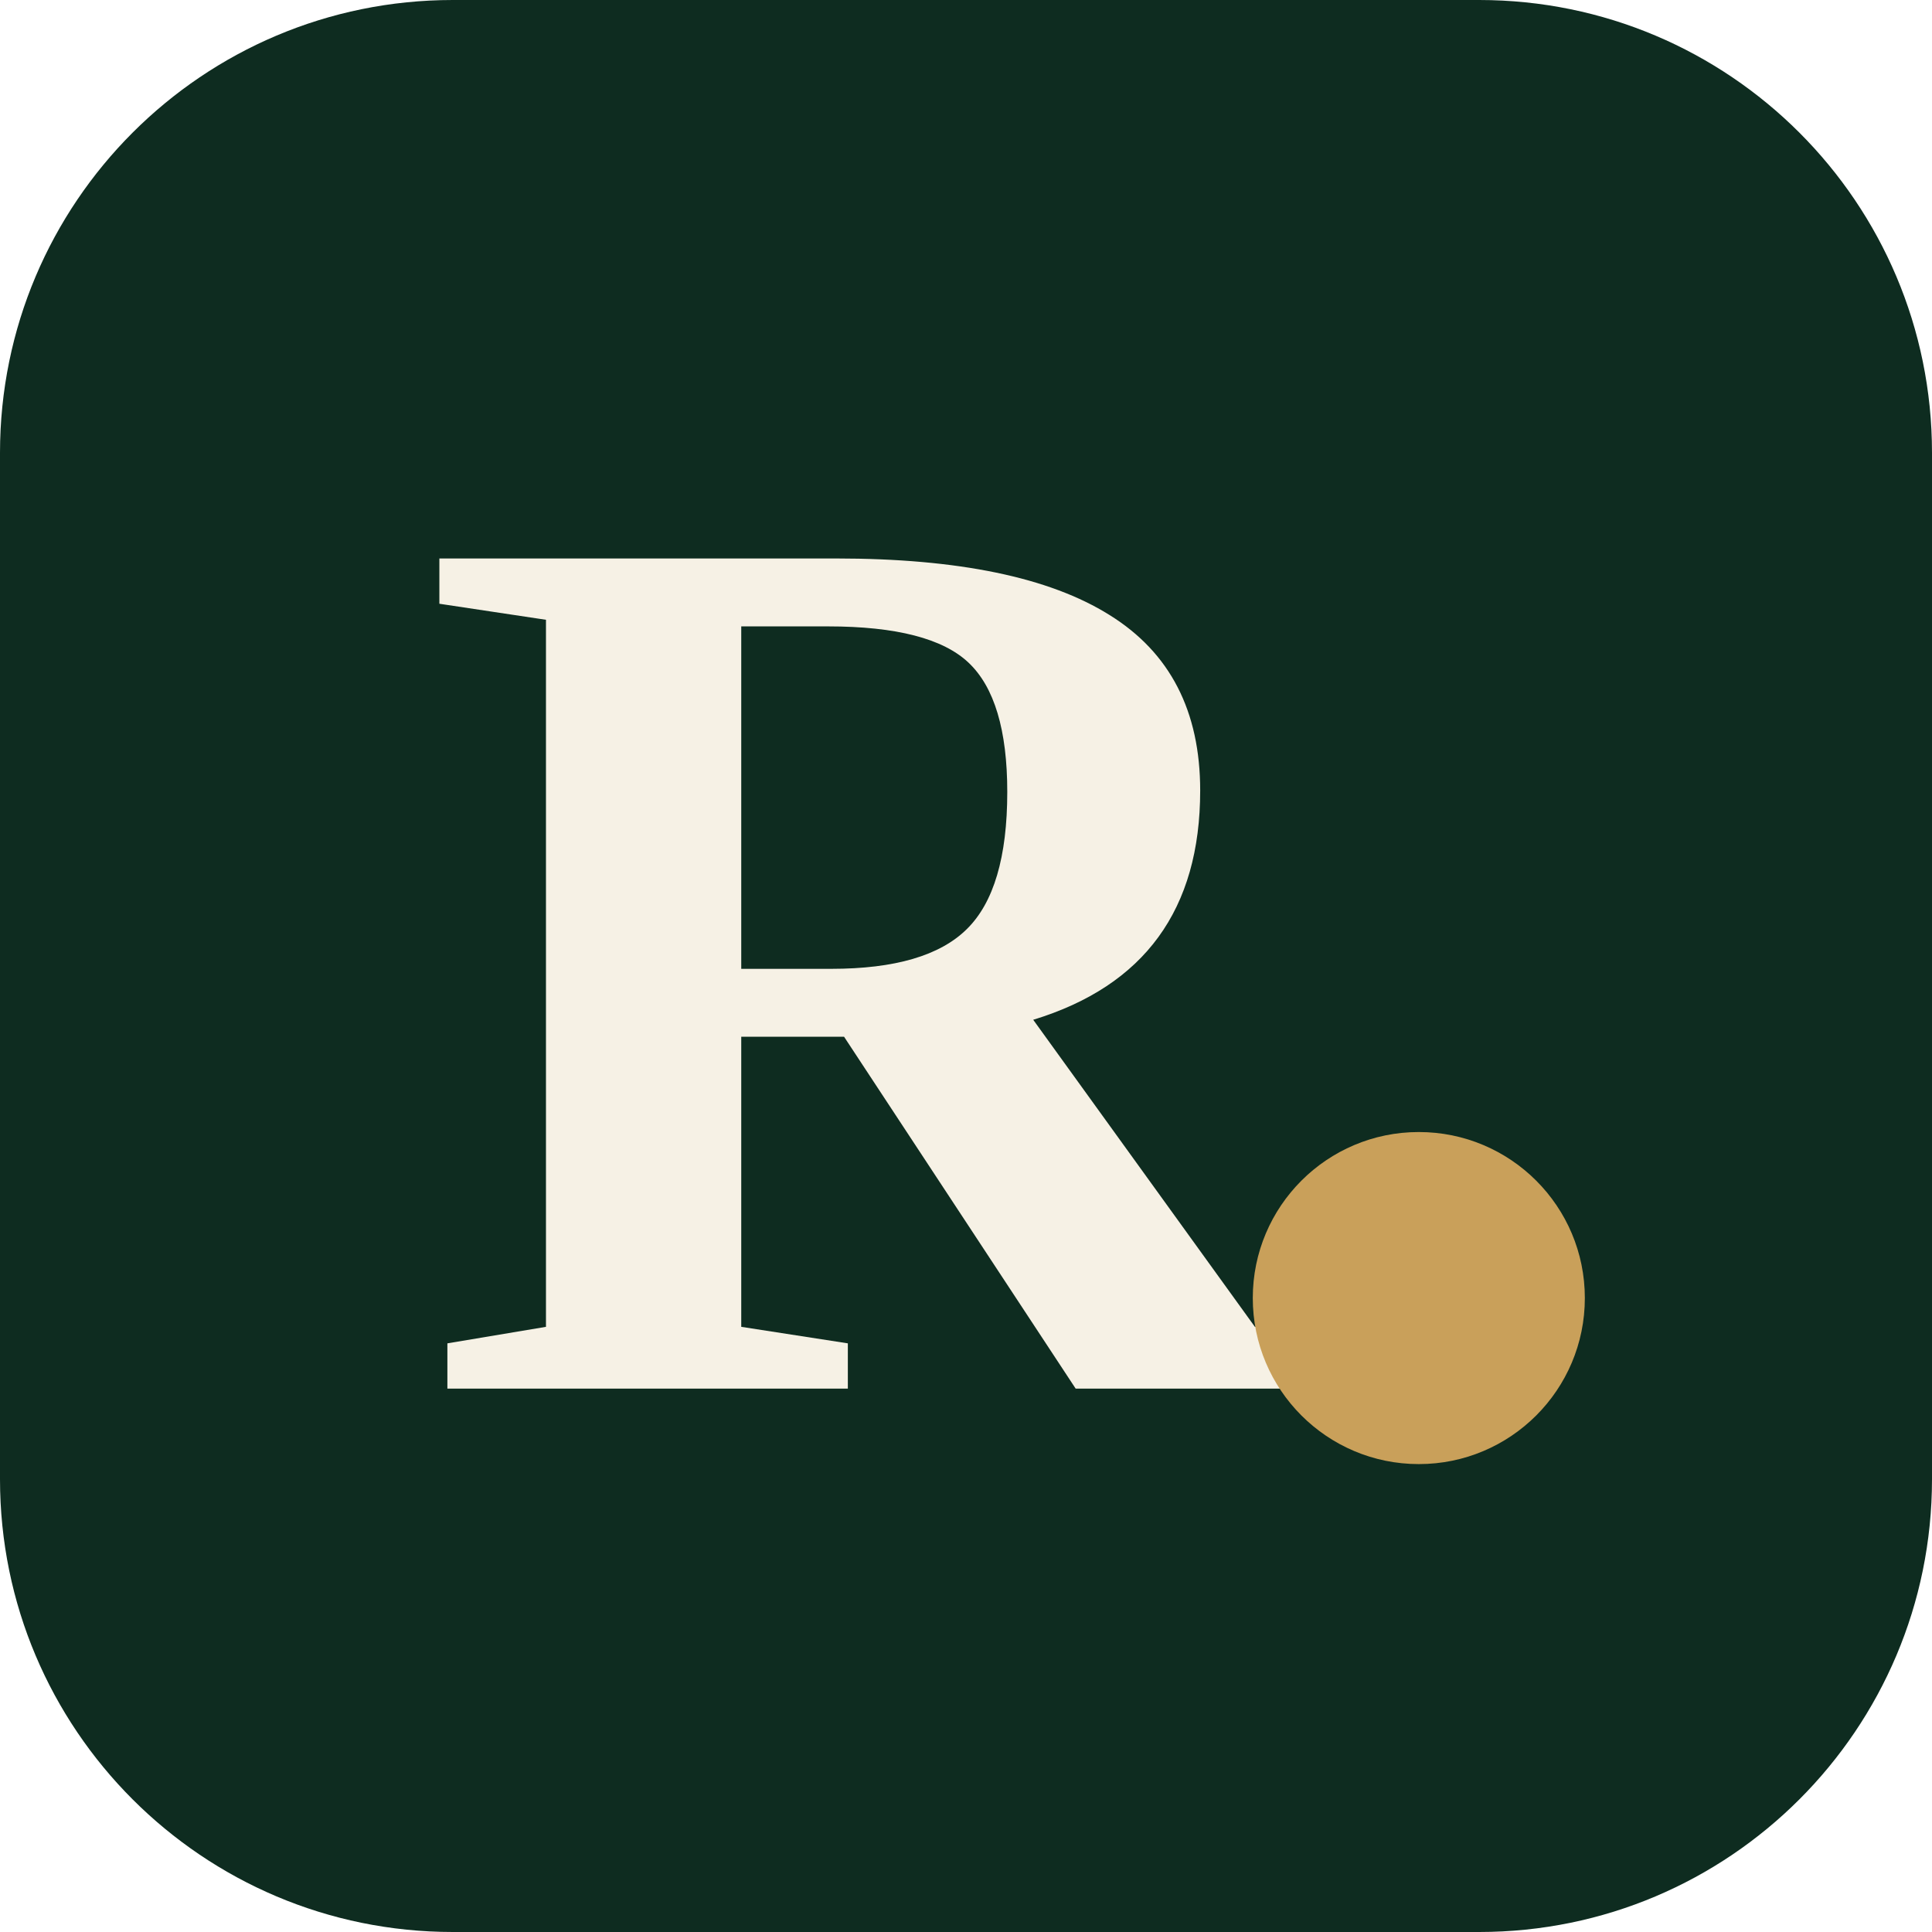
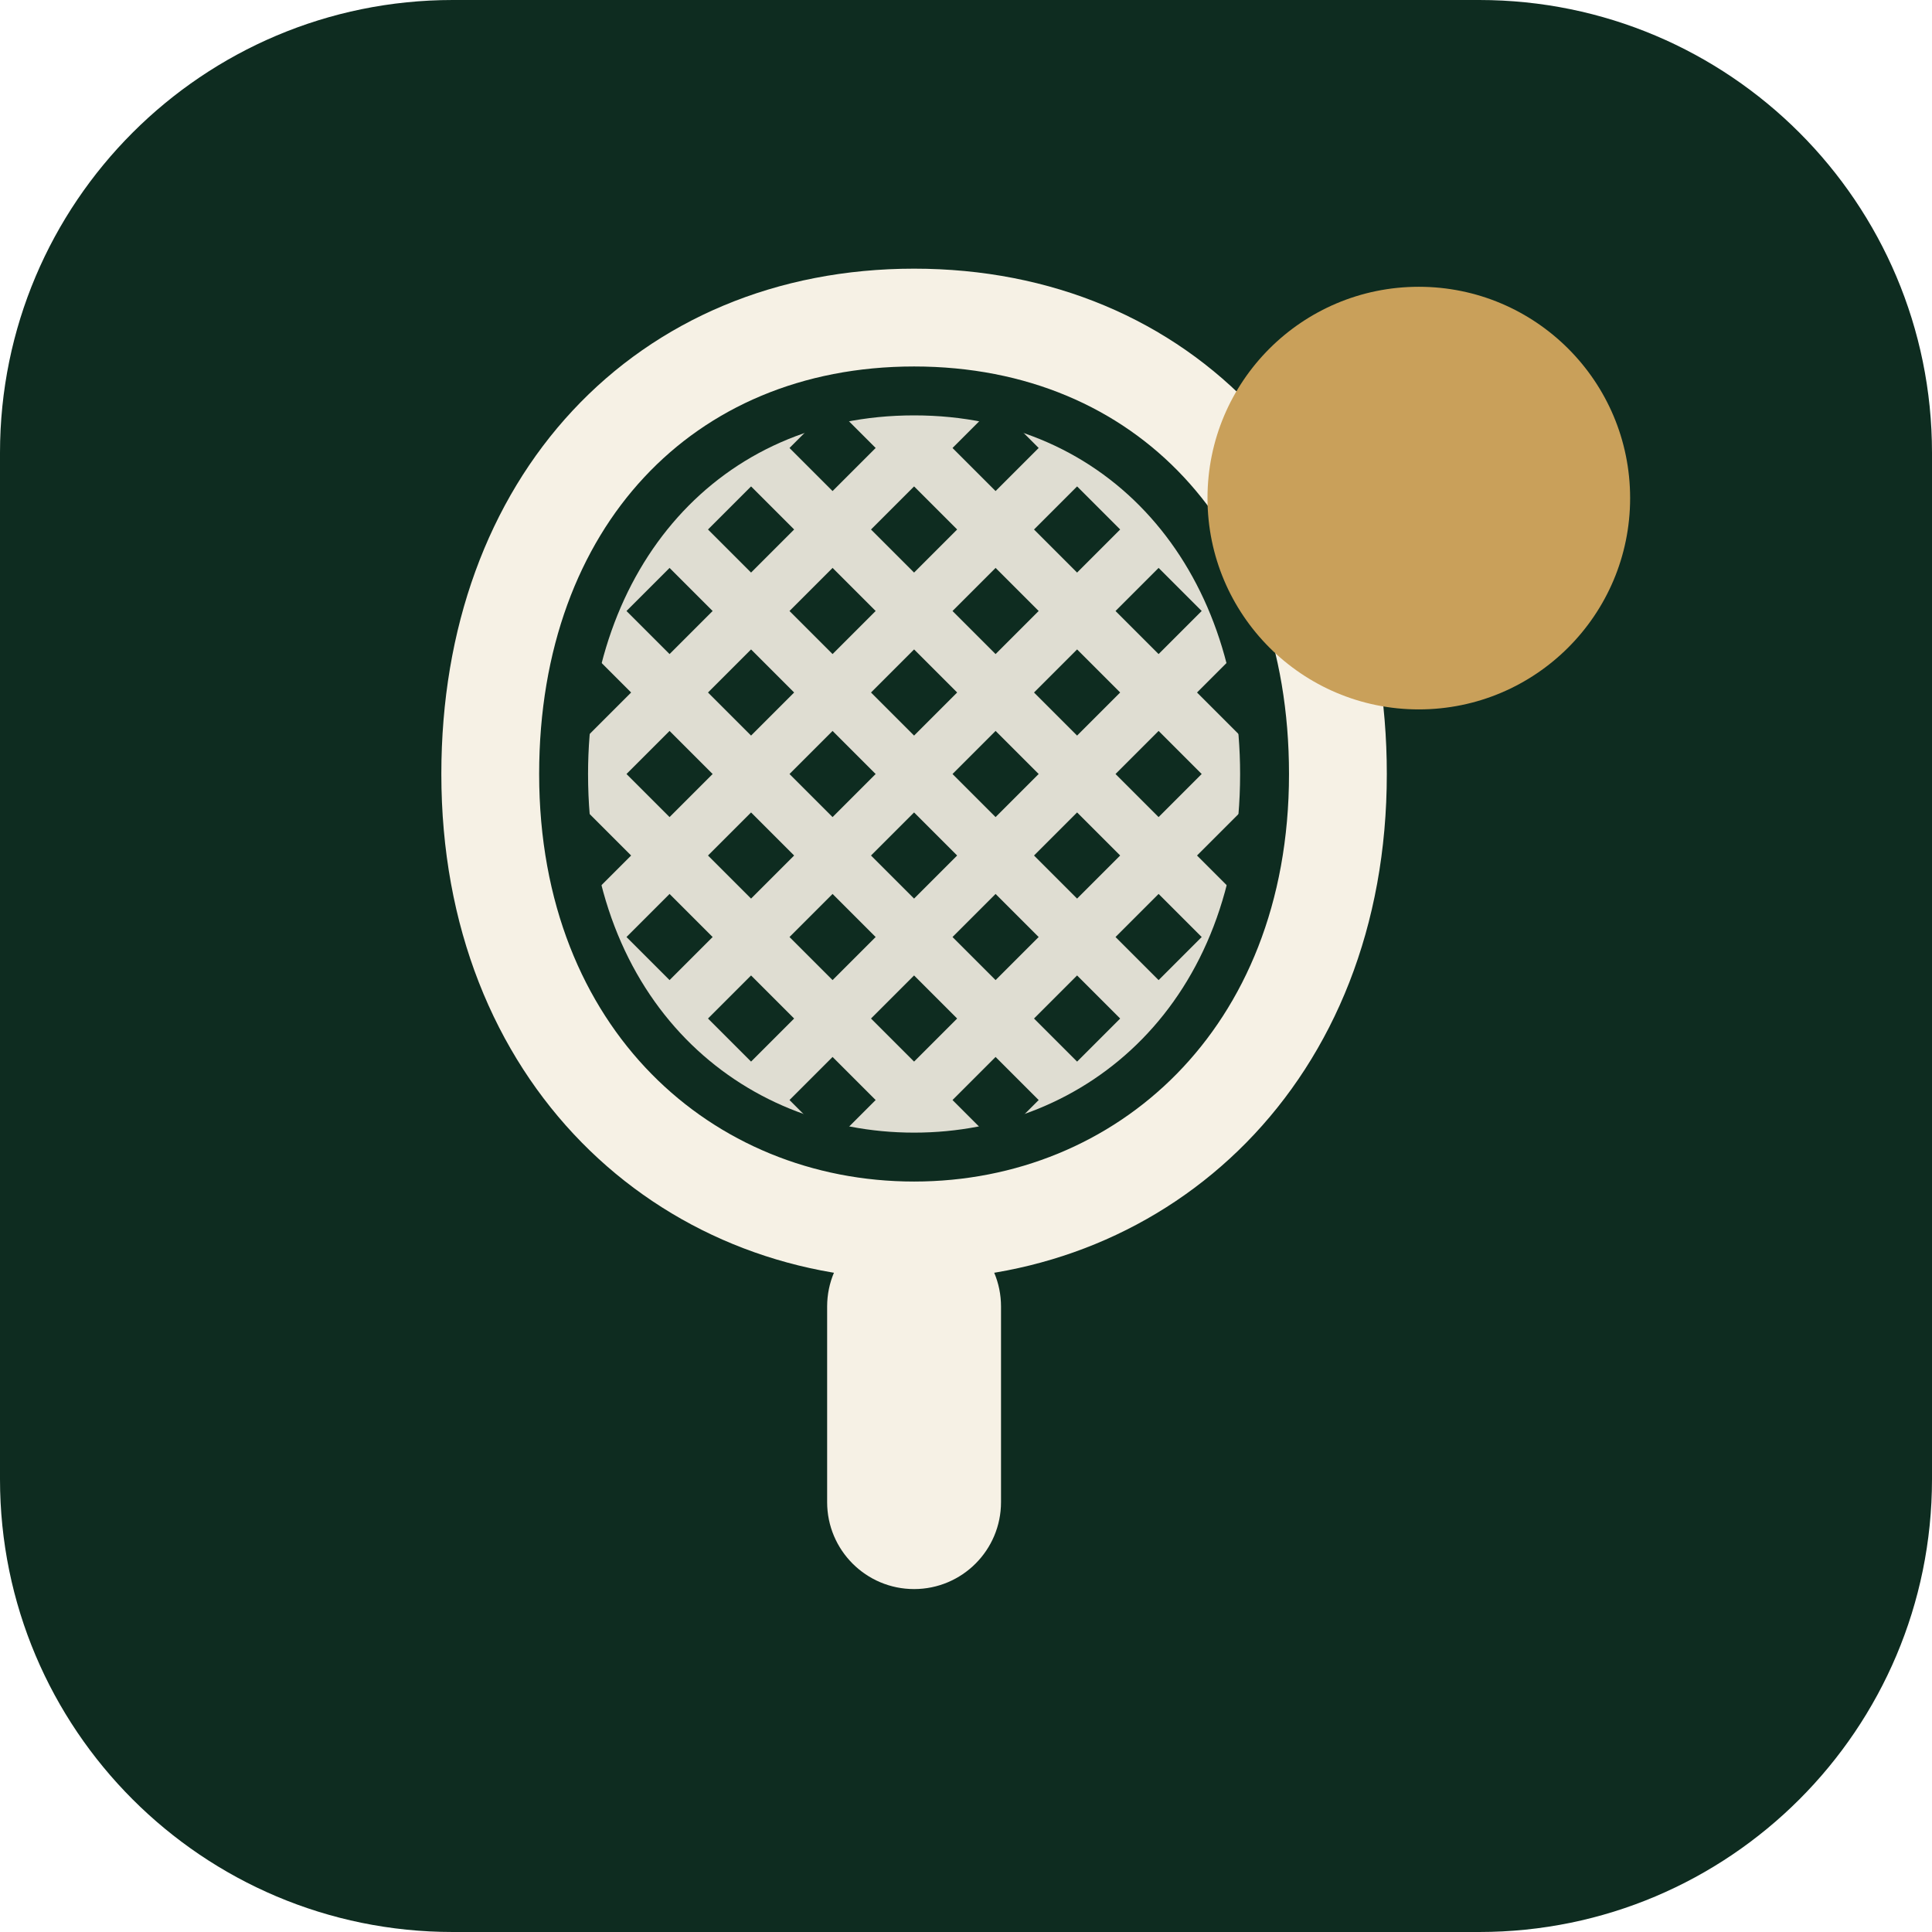
- <svg xmlns="http://www.w3.org/2000/svg" viewBox="0 0 64 64">
+ <svg xmlns="http://www.w3.org/2000/svg" viewBox="0 0 64 64" fill="none">
+   <defs>
+     <clipPath id="fh">
+       <path d="M48 16 C66 16 78 30 78 49 C78 70 64 82 48 82 C32 82 18 70 18 49 C18 30 30 16 48 16 Z" transform="translate(13 8) scale(0.36)" />
+     </clipPath>
+   </defs>
  <rect width="64" height="64" rx="15" fill="#0E2C20" />
-   <text x="29" y="46" font-family="Georgia, 'Times New Roman', serif" font-size="42" font-weight="700" fill="#F6F1E5" text-anchor="middle">R</text>
-   <circle cx="47" cy="43" r="5.5" fill="#C9A05A" />
+   <g clip-path="url(#fh)" stroke="#F6F1E5" stroke-linecap="round" opacity="0.9">
+     <g transform="translate(13 8) scale(0.36)" stroke-width="5">
+       <line x1="-52" y1="-6" x2="58" y2="104" />
+       <line x1="58" y1="-6" x2="-52" y2="104" />
+       <line x1="-37" y1="-6" x2="73" y2="104" />
+       <line x1="73" y1="-6" x2="-37" y2="104" />
+       <line x1="-22" y1="-6" x2="88" y2="104" />
+       <line x1="88" y1="-6" x2="-22" y2="104" />
+       <line x1="-7" y1="-6" x2="103" y2="104" />
+       <line x1="103" y1="-6" x2="-7" y2="104" />
+       <line x1="8" y1="-6" x2="118" y2="104" />
+       <line x1="118" y1="-6" x2="8" y2="104" />
+       <line x1="23" y1="-6" x2="133" y2="104" />
+       <line x1="133" y1="-6" x2="23" y2="104" />
+       <line x1="38" y1="-6" x2="148" y2="104" />
+       <line x1="148" y1="-6" x2="38" y2="104" />
+     </g>
+   </g>
+   <g transform="translate(13 8) scale(0.36)">
+     <path d="M48 7 C71 7 87 24 87 49 C87 75 69 91 48 91 C27 91 9 75 9 49 C9 24 25 7 48 7 Z" stroke="#F6F1E5" stroke-width="9" />
+     <rect x="40" y="90" width="16" height="34" rx="8" fill="#F6F1E5" />
+   </g>
+   <circle cx="47" cy="16.5" r="7" fill="#C9A05A" />
</svg>
